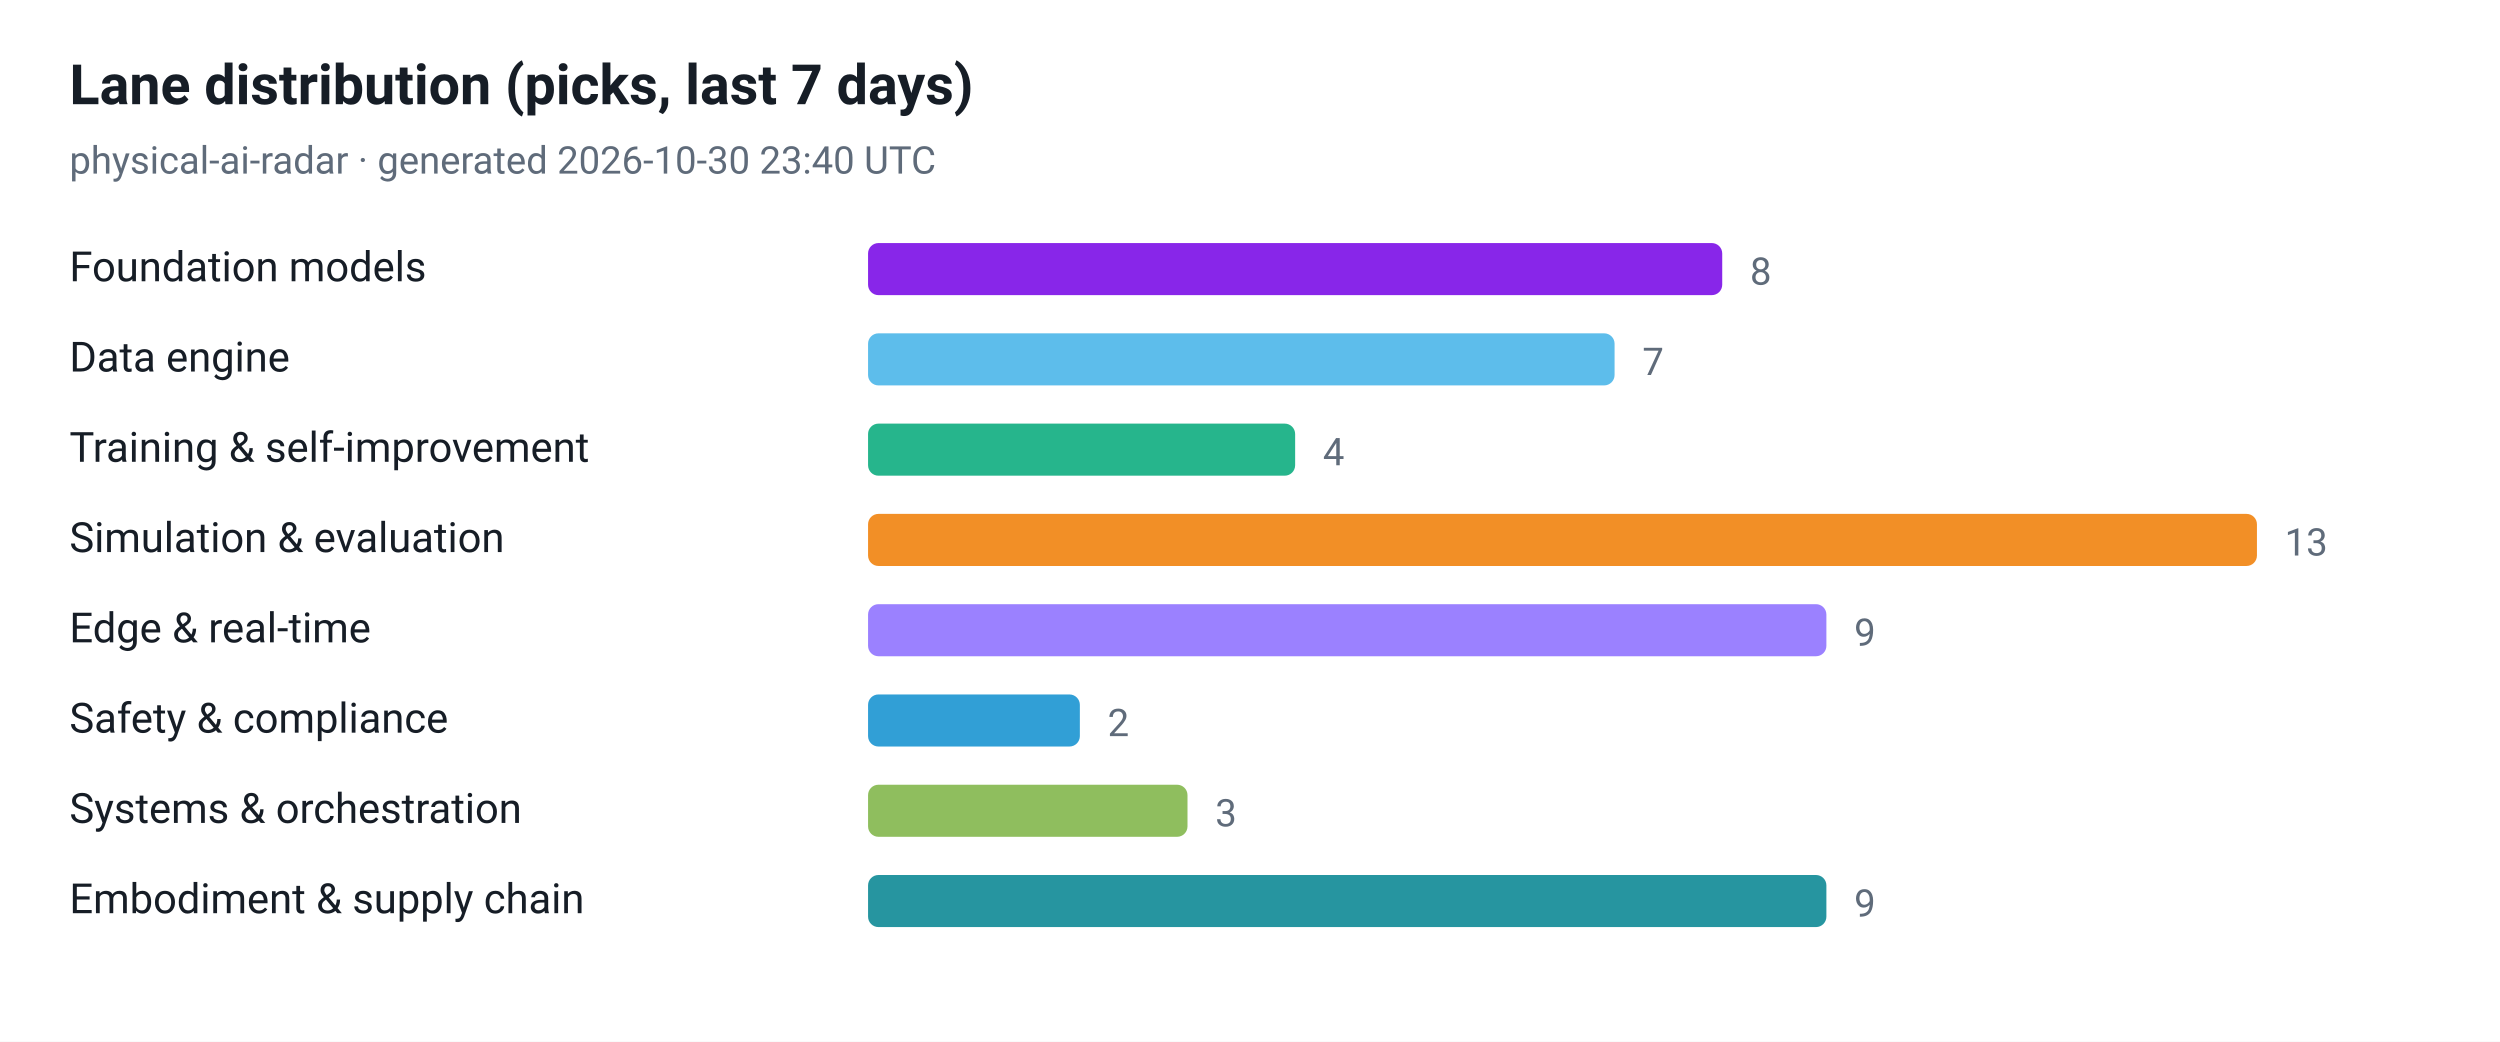
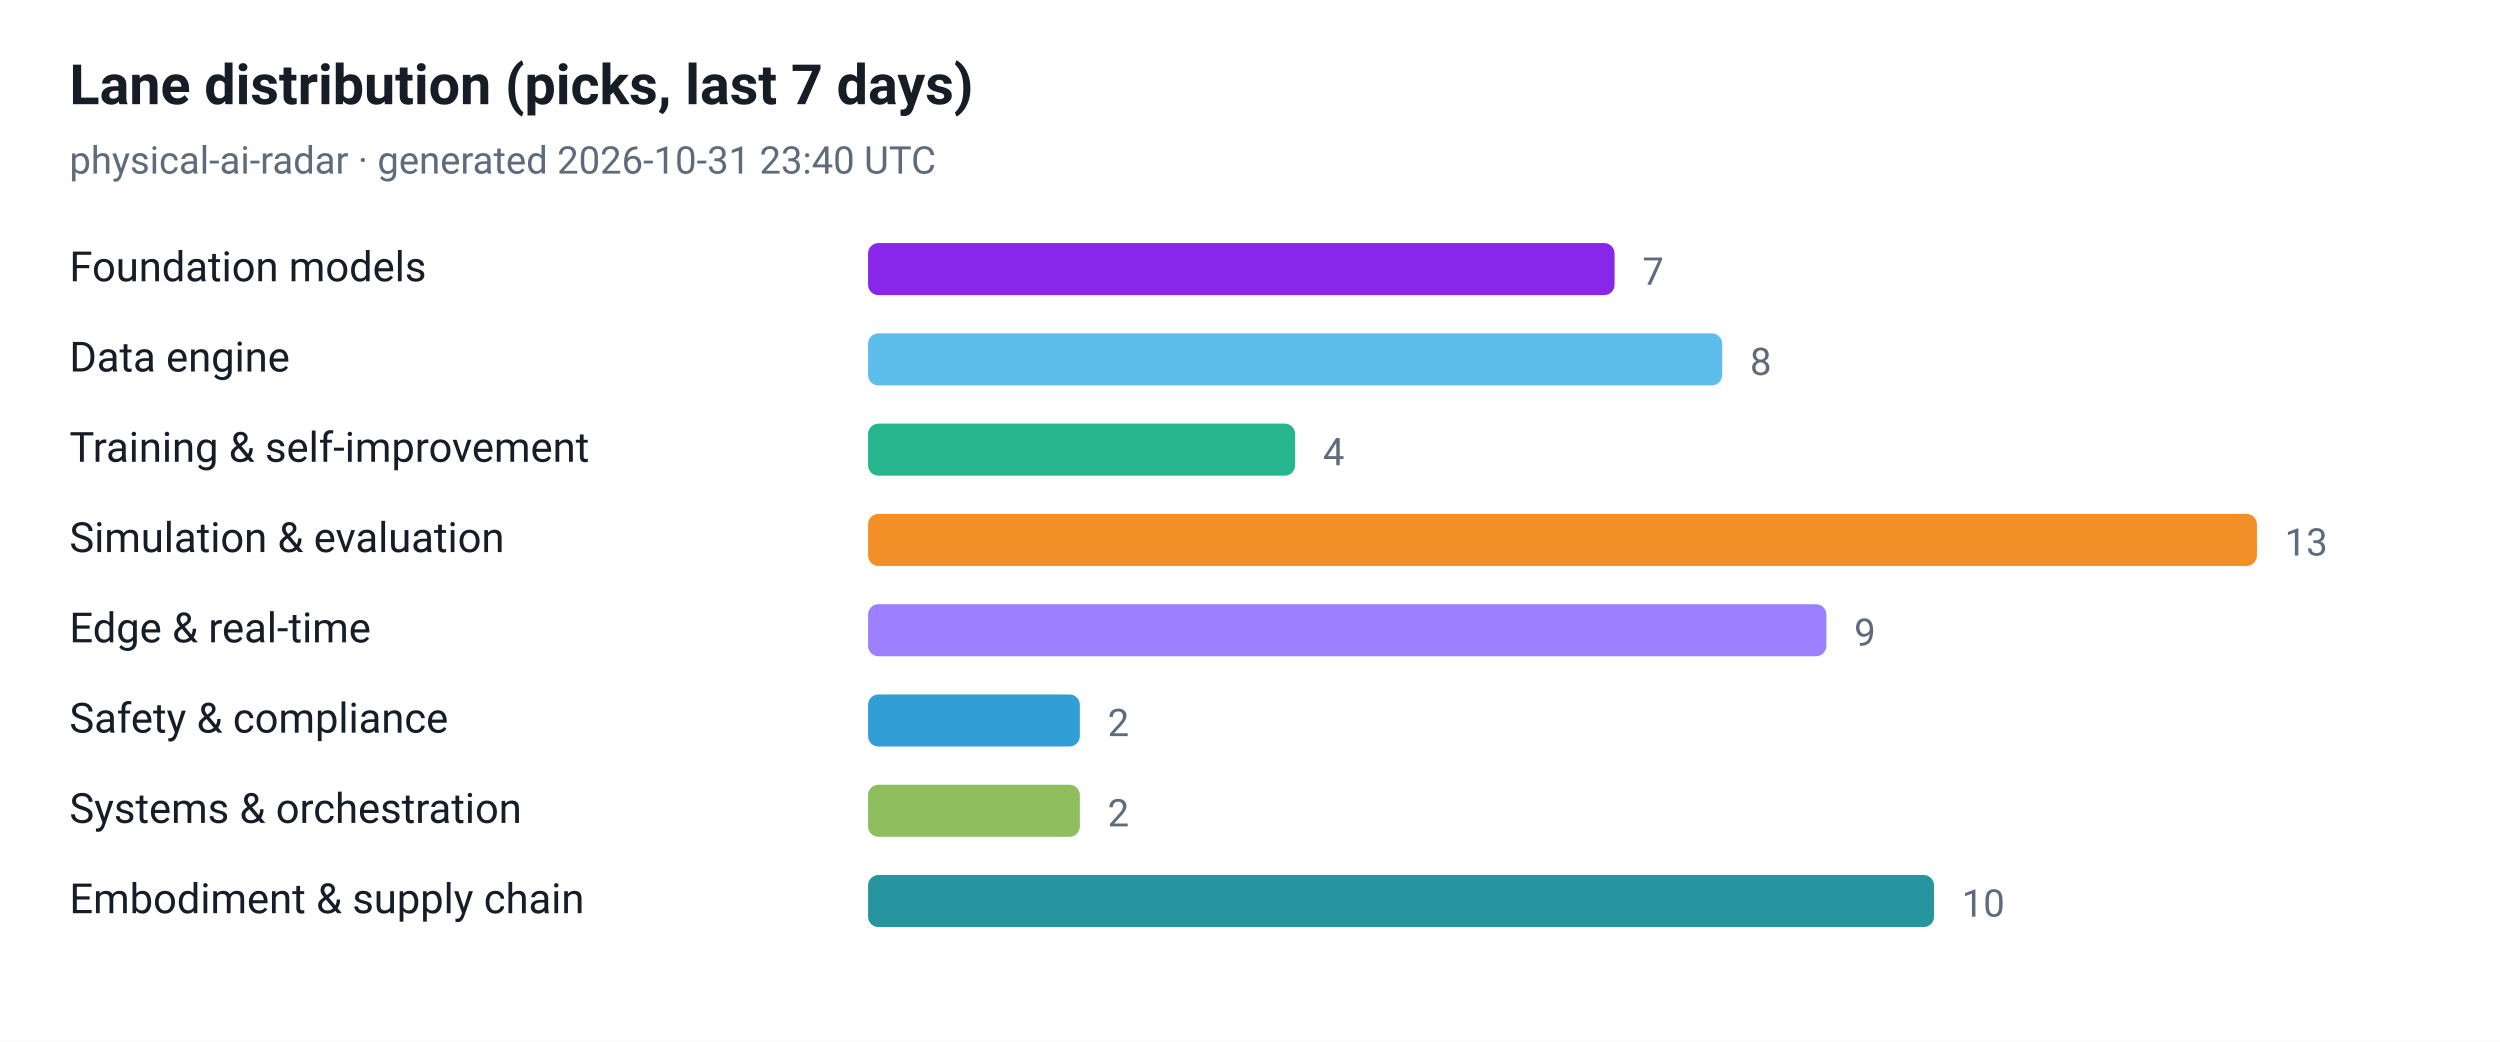
<svg xmlns="http://www.w3.org/2000/svg" viewBox="0 0 720 300" width="720" height="300" role="img" aria-label="Lane distribution (picks, last 7 days)">
  <style>
  .plate { fill: #ffffff }
  .ink { fill: #161d26 }
  .muted { fill: #5f6b7a }
  .grid { stroke: #e3e9ef }
  @media (prefers-color-scheme: dark) {
    .plate { fill: #0d1117 }
    .ink { fill: #e6edf3 }
    .muted { fill: #8b949e }
    .grid { stroke: #30363d }
  }
</style>
  <rect class="plate" width="720" height="300" />
  <text x="20" y="30" font-family="ui-sans-serif, -apple-system, 'Segoe UI', Roboto, Helvetica, Arial, sans-serif" font-size="16" font-weight="700" class="ink">Lane distribution (picks, last 7 days)</text>
-   <text x="20" y="50" font-family="ui-sans-serif, -apple-system, 'Segoe UI', Roboto, Helvetica, Arial, sans-serif" font-size="11" class="muted">physical-ai-radar · generated 2026-10-30 23:40 UTC</text>
+   <text x="20" y="50" font-family="ui-sans-serif, -apple-system, 'Segoe UI', Roboto, Helvetica, Arial, sans-serif" font-size="11" class="muted">physical-ai-radar · generated 2026-10-31 23:40 UTC</text>
  <text x="20" y="81" font-family="ui-sans-serif, -apple-system, 'Segoe UI', Roboto, Helvetica, Arial, sans-serif" font-size="12" class="ink">Foundation models</text>
-   <rect x="250" y="70" width="246" height="15" rx="3" fill="#7300e5" fill-opacity="0.85" />
-   <text x="504" y="82" font-family="ui-sans-serif, -apple-system, 'Segoe UI', Roboto, Helvetica, Arial, sans-serif" font-size="11" class="muted">8</text>
+   <rect x="250" y="70" width="215" height="15" rx="3" fill="#7300e5" fill-opacity="0.85" />
+   <text x="473" y="82" font-family="ui-sans-serif, -apple-system, 'Segoe UI', Roboto, Helvetica, Arial, sans-serif" font-size="11" class="muted">7</text>
  <text x="20" y="107" font-family="ui-sans-serif, -apple-system, 'Segoe UI', Roboto, Helvetica, Arial, sans-serif" font-size="12" class="ink">Data engine</text>
-   <rect x="250" y="96" width="215" height="15" rx="3" fill="#41b1e8" fill-opacity="0.85" />
-   <text x="473" y="108" font-family="ui-sans-serif, -apple-system, 'Segoe UI', Roboto, Helvetica, Arial, sans-serif" font-size="11" class="muted">7</text>
+   <rect x="250" y="96" width="246" height="15" rx="3" fill="#41b1e8" fill-opacity="0.85" />
+   <text x="504" y="108" font-family="ui-sans-serif, -apple-system, 'Segoe UI', Roboto, Helvetica, Arial, sans-serif" font-size="11" class="muted">8</text>
  <text x="20" y="133" font-family="ui-sans-serif, -apple-system, 'Segoe UI', Roboto, Helvetica, Arial, sans-serif" font-size="12" class="ink">Training &amp; self-improvement</text>
  <rect x="250" y="122" width="123" height="15" rx="3" fill="#00a878" fill-opacity="0.85" />
  <text x="381" y="134" font-family="ui-sans-serif, -apple-system, 'Segoe UI', Roboto, Helvetica, Arial, sans-serif" font-size="11" class="muted">4</text>
  <text x="20" y="159" font-family="ui-sans-serif, -apple-system, 'Segoe UI', Roboto, Helvetica, Arial, sans-serif" font-size="12" class="ink">Simulation &amp; evaluation</text>
  <rect x="250" y="148" width="400" height="15" rx="3" fill="#f07c00" fill-opacity="0.85" />
  <text x="658" y="160" font-family="ui-sans-serif, -apple-system, 'Segoe UI', Roboto, Helvetica, Arial, sans-serif" font-size="11" class="muted">13</text>
  <text x="20" y="185" font-family="ui-sans-serif, -apple-system, 'Segoe UI', Roboto, Helvetica, Arial, sans-serif" font-size="12" class="ink">Edge &amp; real-time</text>
  <rect x="250" y="174" width="276" height="15" rx="3" fill="#8a6bff" fill-opacity="0.85" />
  <text x="534" y="186" font-family="ui-sans-serif, -apple-system, 'Segoe UI', Roboto, Helvetica, Arial, sans-serif" font-size="11" class="muted">9</text>
  <text x="20" y="211" font-family="ui-sans-serif, -apple-system, 'Segoe UI', Roboto, Helvetica, Arial, sans-serif" font-size="12" class="ink">Safety &amp; compliance</text>
  <rect x="250" y="200" width="61" height="15" rx="3" fill="#0d8ecf" fill-opacity="0.85" />
  <text x="319" y="212" font-family="ui-sans-serif, -apple-system, 'Segoe UI', Roboto, Helvetica, Arial, sans-serif" font-size="11" class="muted">2</text>
  <text x="20" y="237" font-family="ui-sans-serif, -apple-system, 'Segoe UI', Roboto, Helvetica, Arial, sans-serif" font-size="12" class="ink">Systems &amp; orchestration</text>
-   <rect x="250" y="226" width="92" height="15" rx="3" fill="#7cb342" fill-opacity="0.85" />
-   <text x="350" y="238" font-family="ui-sans-serif, -apple-system, 'Segoe UI', Roboto, Helvetica, Arial, sans-serif" font-size="11" class="muted">3</text>
+   <rect x="250" y="226" width="61" height="15" rx="3" fill="#7cb342" fill-opacity="0.85" />
+   <text x="319" y="238" font-family="ui-sans-serif, -apple-system, 'Segoe UI', Roboto, Helvetica, Arial, sans-serif" font-size="11" class="muted">2</text>
  <text x="20" y="263" font-family="ui-sans-serif, -apple-system, 'Segoe UI', Roboto, Helvetica, Arial, sans-serif" font-size="12" class="ink">Embodiment &amp; supply chain</text>
-   <rect x="250" y="252" width="276" height="15" rx="3" fill="#00838f" fill-opacity="0.85" />
-   <text x="534" y="264" font-family="ui-sans-serif, -apple-system, 'Segoe UI', Roboto, Helvetica, Arial, sans-serif" font-size="11" class="muted">9</text>
+   <rect x="250" y="252" width="307" height="15" rx="3" fill="#00838f" fill-opacity="0.85" />
+   <text x="565" y="264" font-family="ui-sans-serif, -apple-system, 'Segoe UI', Roboto, Helvetica, Arial, sans-serif" font-size="11" class="muted">10</text>
</svg>
